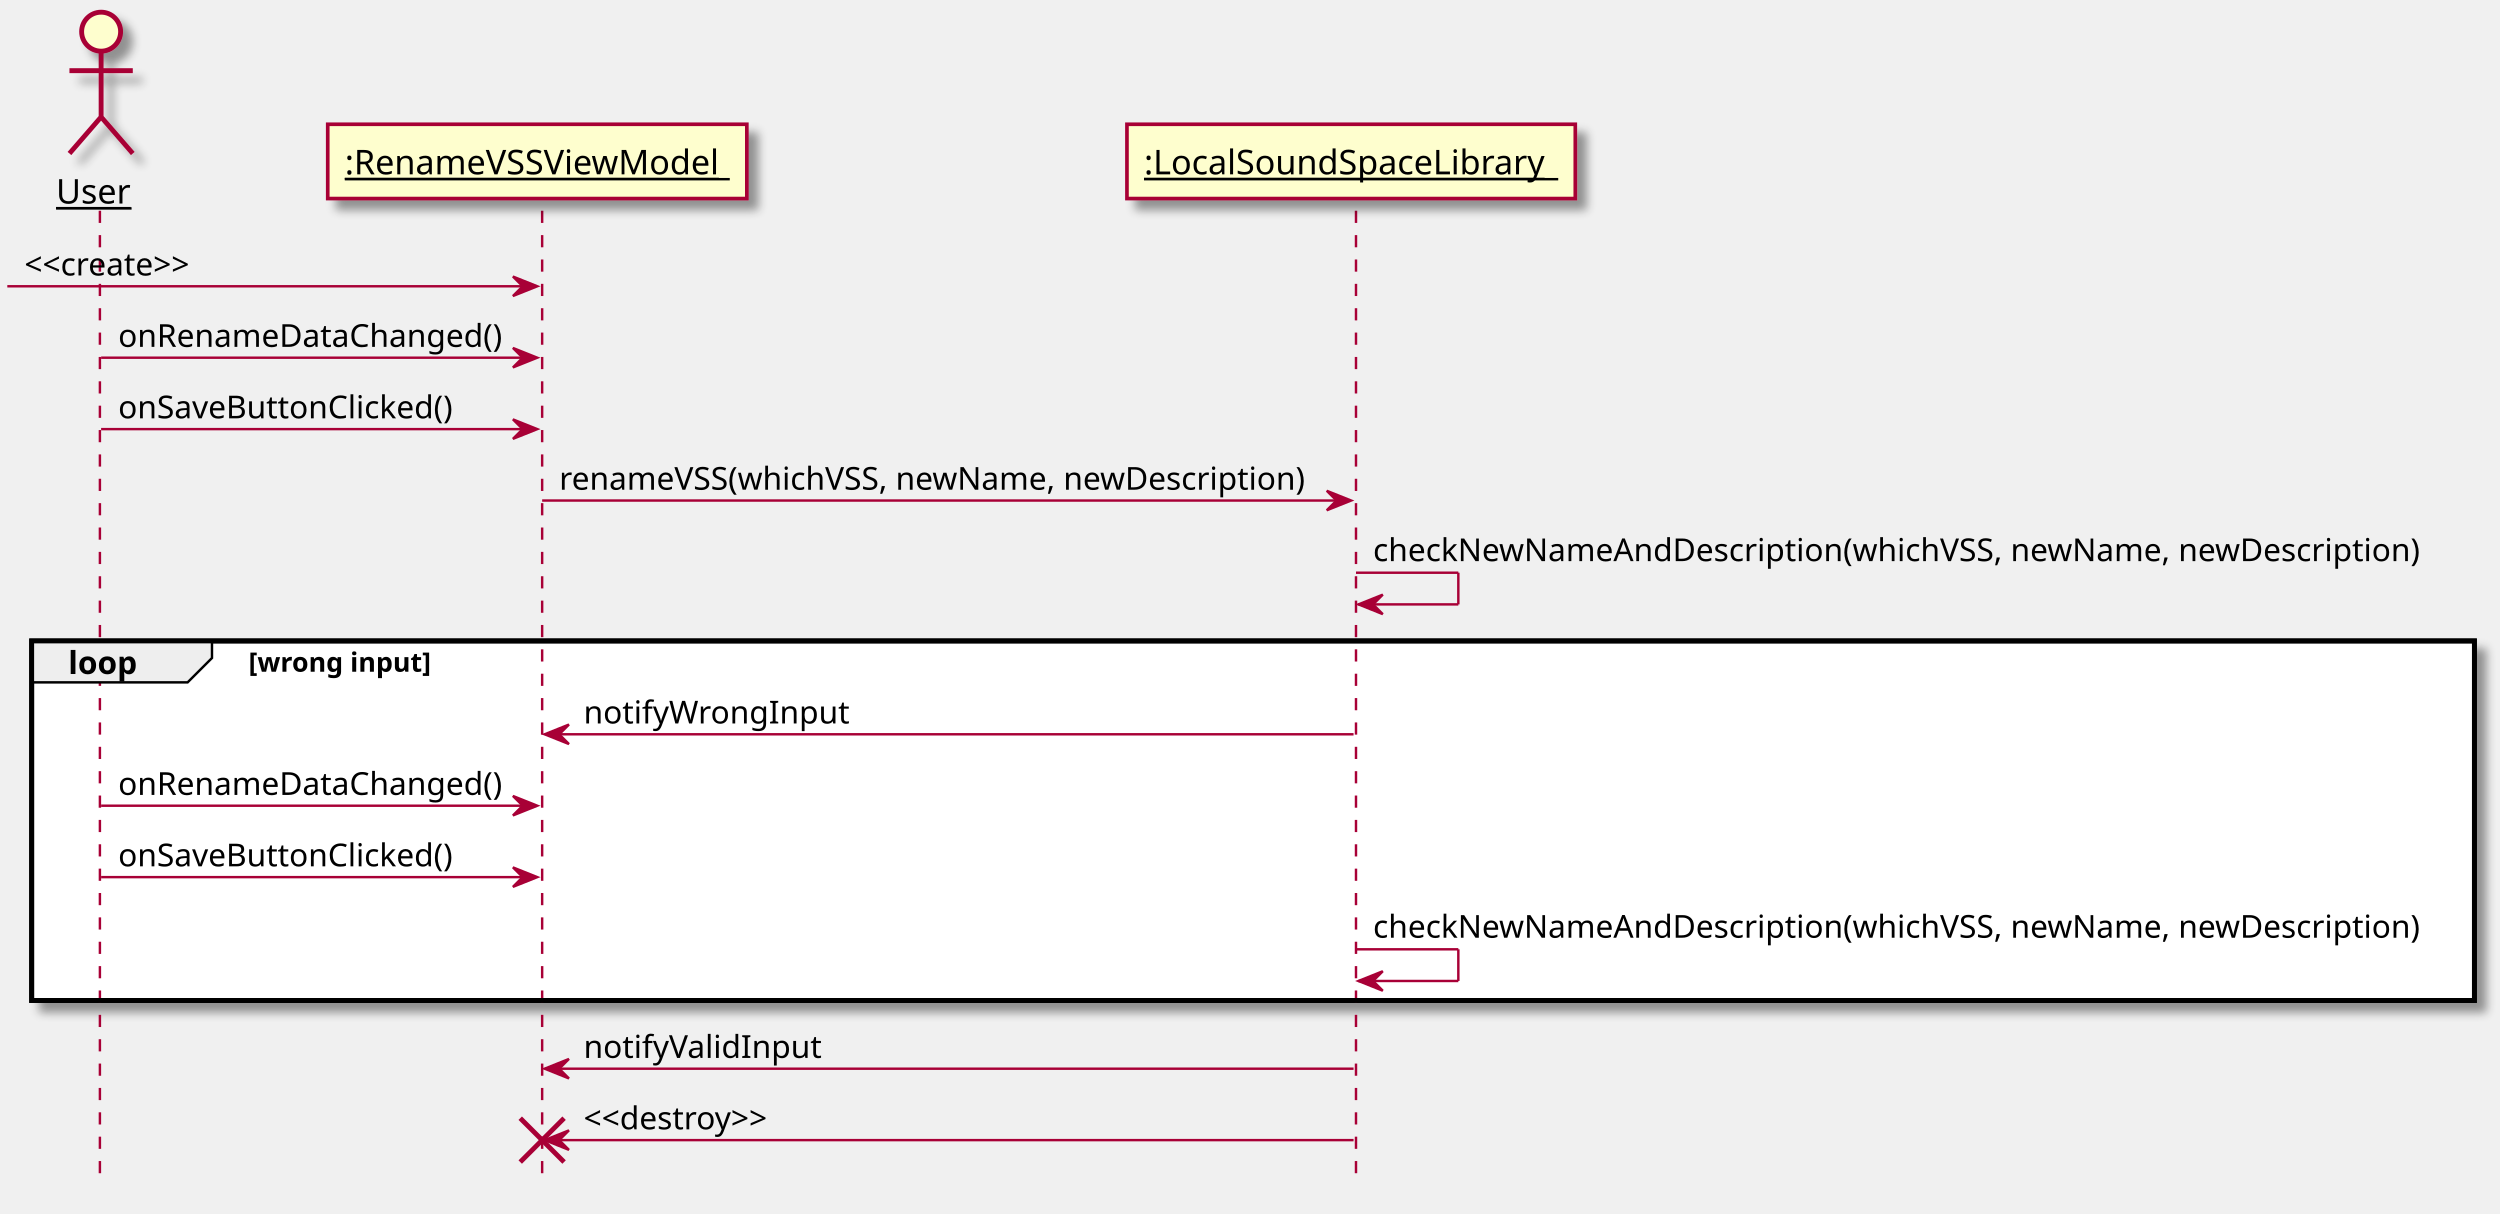
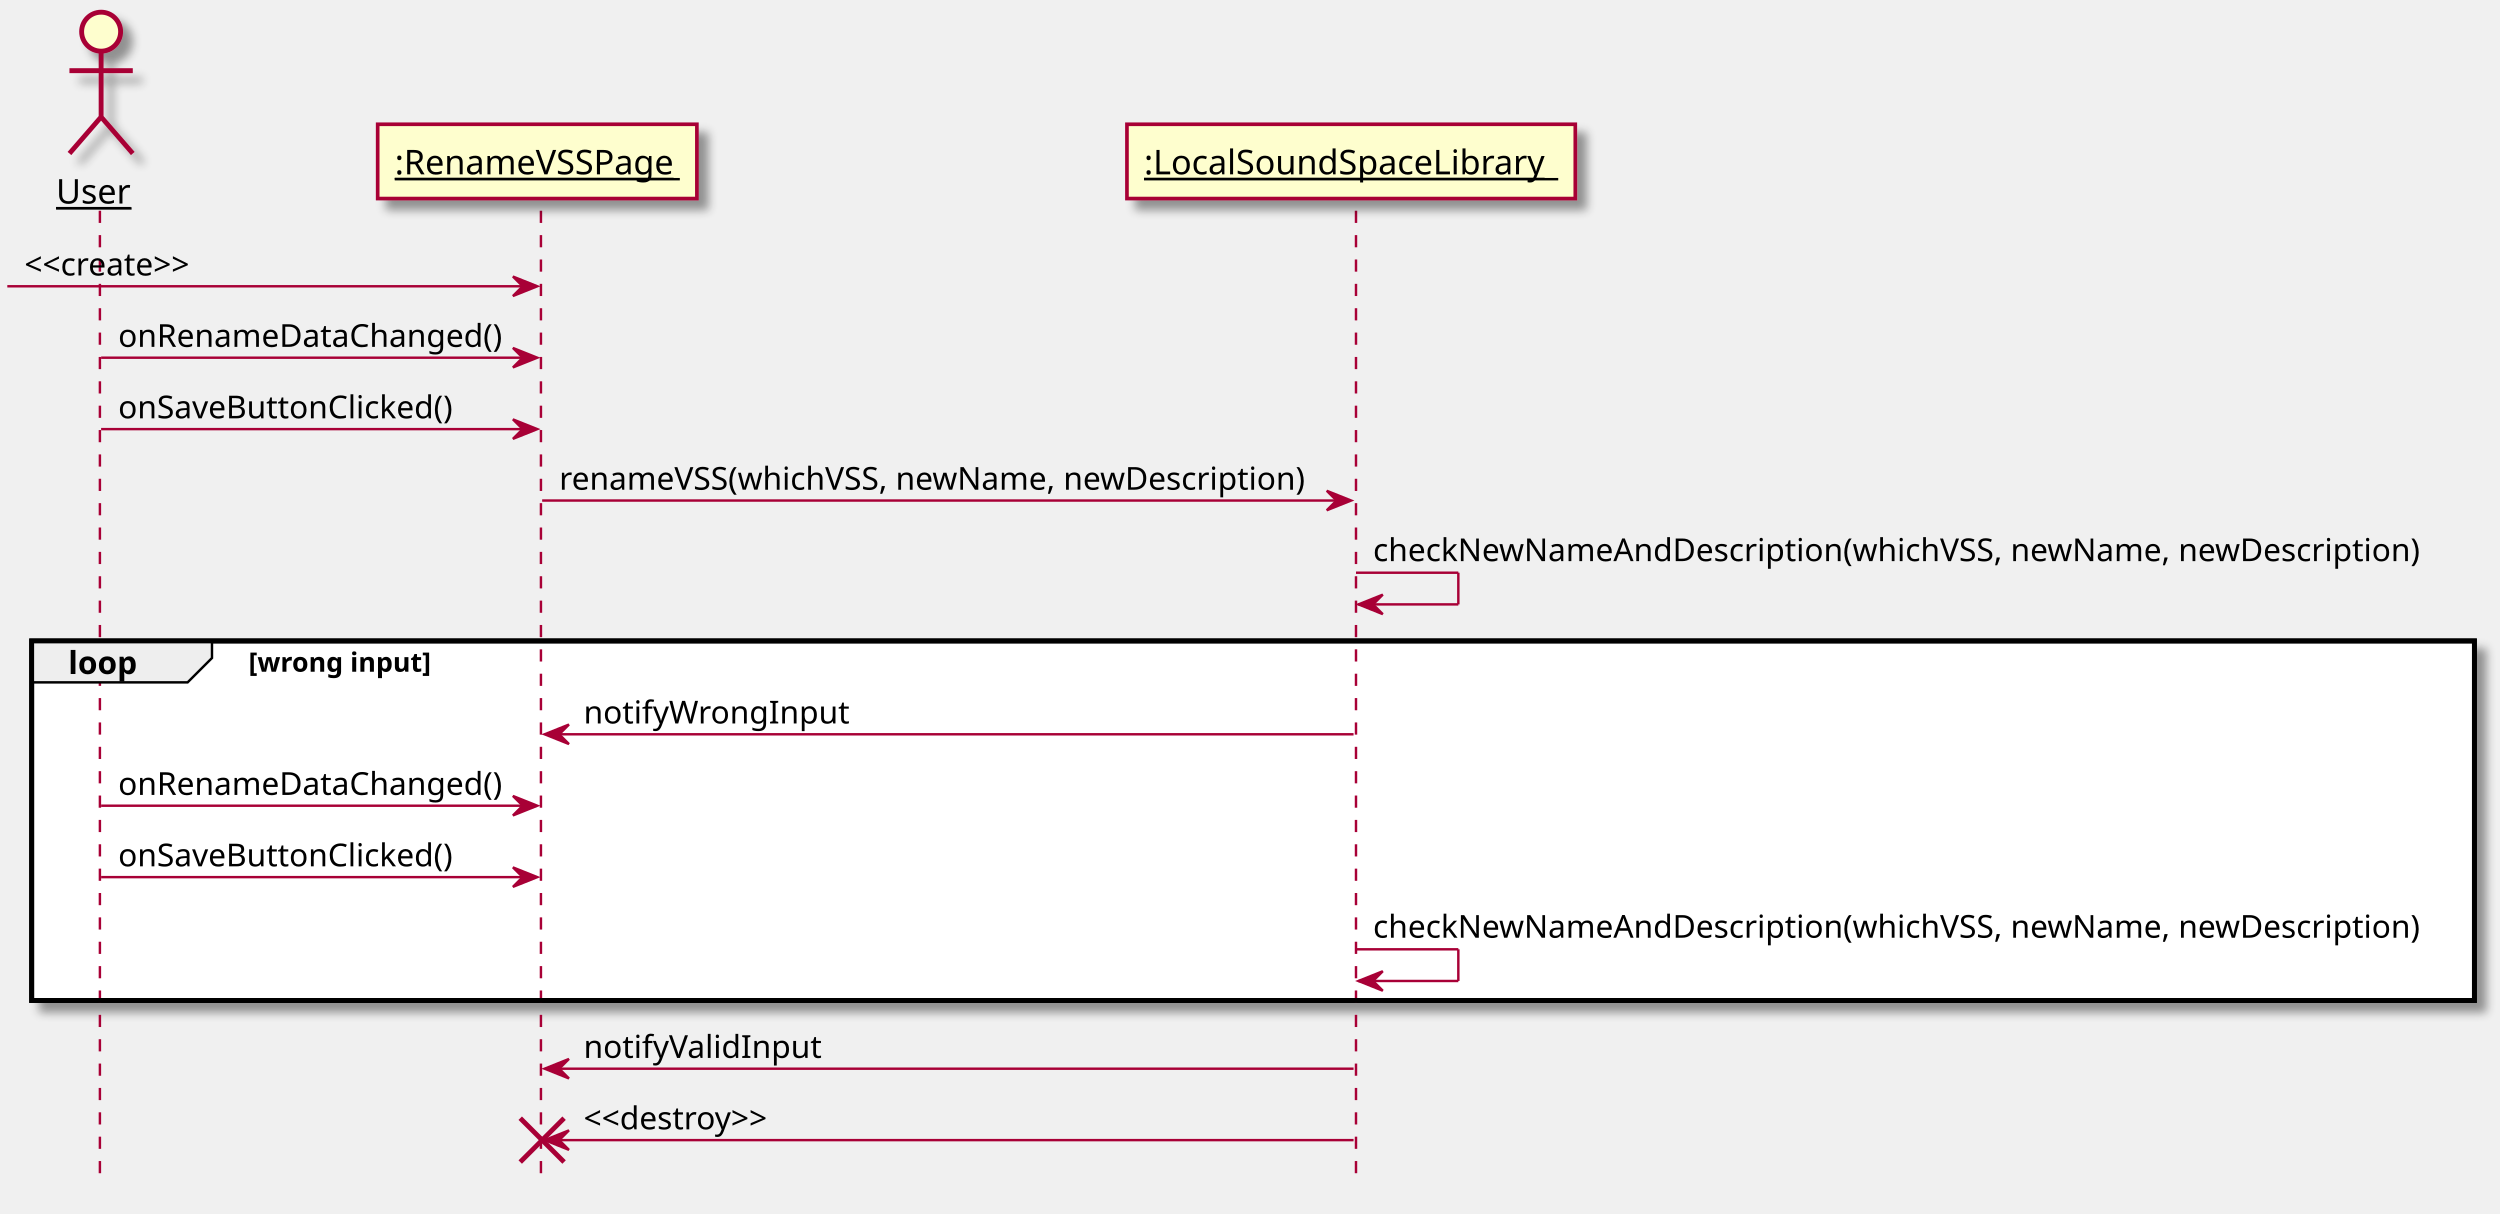
<svg xmlns="http://www.w3.org/2000/svg" contentScriptType="application/ecmascript" contentStyleType="text/css" height="498px" preserveAspectRatio="none" style="width:1026px;height:498px;" version="1.1" viewBox="0 0 1026 498" width="1026px" zoomAndPan="magnify">
  <defs>
-     <filter height="300%" id="f1imrzvwed49b5" width="300%" x="-1" y="-1">
+     <filter height="300%" id="f54m0brxl5x76" width="300%" x="-1" y="-1">
      <feGaussianBlur result="blurOut" stdDeviation="2.0" />
      <feColorMatrix in="blurOut" result="blurOut2" type="matrix" values="0 0 0 0 0 0 0 0 0 0 0 0 0 0 0 0 0 0 .4 0" />
      <feOffset dx="4.0" dy="4.0" in="blurOut2" result="blurOut3" />
      <feBlend in="SourceGraphic" in2="blurOut3" mode="normal" />
    </filter>
  </defs>
  <g>
-     <rect fill="#FFFFFF" filter="url(#f1imrzvwed49b5)" height="147.553" style="stroke: #000000; stroke-width: 2.0;" width="1002.5" x="13" y="263.041" />
+     <rect fill="#FFFFFF" filter="url(#f54m0brxl5x76)" height="147.553" style="stroke: #000000; stroke-width: 2.0;" width="1002.5" x="13" y="263.041" />
    <line style="stroke: #A80036; stroke-width: 1.0; stroke-dasharray: 5.0,5.0;" x1="41" x2="41" y1="86.488" y2="486.215" />
-     <line style="stroke: #A80036; stroke-width: 1.0; stroke-dasharray: 5.0,5.0;" x1="222.5" x2="222.5" y1="86.488" y2="486.215" />
+     <line style="stroke: #A80036; stroke-width: 1.0; stroke-dasharray: 5.0,5.0;" x1="222" x2="222" y1="86.488" y2="486.215" />
    <line style="stroke: #A80036; stroke-width: 1.0; stroke-dasharray: 5.0,5.0;" x1="556.5" x2="556.5" y1="86.488" y2="486.215" />
    <text fill="#000000" font-family="sans-serif" font-size="14" lengthAdjust="spacingAndGlyphs" text-decoration="underline" textLength="31" x="23" y="83.535">User</text>
    <line style="stroke: #000000; stroke-width: 1.0;" x1="23" x2="54" y1="85.535" y2="85.535" />
-     <ellipse cx="41.5" cy="13" fill="#FEFECE" filter="url(#f1imrzvwed49b5)" rx="8" ry="8" style="stroke: #A80036; stroke-width: 2.0;" />
-     <path d="M41.5,21 L41.5,48 M28.5,29 L54.5,29 M41.5,48 L28.5,63 M41.5,48 L54.5,63 " fill="none" filter="url(#f1imrzvwed49b5)" style="stroke: #A80036; stroke-width: 2.0;" />
-     <rect fill="#FEFECE" filter="url(#f1imrzvwed49b5)" height="30.488" style="stroke: #A80036; stroke-width: 1.5;" width="172" x="134.5" y="51" />
-     <text fill="#000000" font-family="sans-serif" font-size="14" lengthAdjust="spacingAndGlyphs" text-decoration="underline" textLength="158" x="141.5" y="71.535">:RenameVSSViewModel</text>
-     <line style="stroke: #000000; stroke-width: 1.0;" x1="141.5" x2="299.5" y1="73.535" y2="73.535" />
-     <rect fill="#FEFECE" filter="url(#f1imrzvwed49b5)" height="30.488" style="stroke: #A80036; stroke-width: 1.5;" width="184" x="462.5" y="51" />
+     <ellipse cx="41.5" cy="13" fill="#FEFECE" filter="url(#f54m0brxl5x76)" rx="8" ry="8" style="stroke: #A80036; stroke-width: 2.0;" />
+     <path d="M41.5,21 L41.5,48 M28.5,29 L54.5,29 M41.5,48 L28.5,63 M41.5,48 L54.5,63 " fill="none" filter="url(#f54m0brxl5x76)" style="stroke: #A80036; stroke-width: 2.0;" />
+     <rect fill="#FEFECE" filter="url(#f54m0brxl5x76)" height="30.488" style="stroke: #A80036; stroke-width: 1.5;" width="131" x="155" y="51" />
+     <text fill="#000000" font-family="sans-serif" font-size="14" lengthAdjust="spacingAndGlyphs" text-decoration="underline" textLength="117" x="162" y="71.535">:RenameVSSPage</text>
+     <line style="stroke: #000000; stroke-width: 1.0;" x1="162" x2="279" y1="73.535" y2="73.535" />
+     <rect fill="#FEFECE" filter="url(#f54m0brxl5x76)" height="30.488" style="stroke: #A80036; stroke-width: 1.5;" width="184" x="462.5" y="51" />
    <text fill="#000000" font-family="sans-serif" font-size="14" lengthAdjust="spacingAndGlyphs" text-decoration="underline" textLength="170" x="469.5" y="71.535">:LocalSoundSpaceLibrary</text>
    <line style="stroke: #000000; stroke-width: 1.0;" x1="469.5" x2="639.5" y1="73.535" y2="73.535" />
    <polygon fill="#A80036" points="210.5,113.488,220.5,117.488,210.5,121.488,214.5,117.488" style="stroke: #A80036; stroke-width: 1.0;" />
    <line style="stroke: #A80036; stroke-width: 1.0;" x1="3" x2="216.5" y1="117.488" y2="117.488" />
    <text fill="#000000" font-family="sans-serif" font-size="13" lengthAdjust="spacingAndGlyphs" textLength="78" x="10" y="113.057">&lt;&lt;create&gt;&gt;</text>
    <polygon fill="#A80036" points="210.5,142.799,220.5,146.799,210.5,150.799,214.5,146.799" style="stroke: #A80036; stroke-width: 1.0;" />
    <line style="stroke: #A80036; stroke-width: 1.0;" x1="41.5" x2="216.5" y1="146.799" y2="146.799" />
    <text fill="#000000" font-family="sans-serif" font-size="13" lengthAdjust="spacingAndGlyphs" textLength="157" x="48.5" y="142.367">onRenameDataChanged()</text>
    <polygon fill="#A80036" points="210.5,172.109,220.5,176.109,210.5,180.109,214.5,176.109" style="stroke: #A80036; stroke-width: 1.0;" />
    <line style="stroke: #A80036; stroke-width: 1.0;" x1="41.5" x2="216.5" y1="176.109" y2="176.109" />
    <text fill="#000000" font-family="sans-serif" font-size="13" lengthAdjust="spacingAndGlyphs" textLength="140" x="48.5" y="171.678">onSaveButtonClicked()</text>
    <polygon fill="#A80036" points="544.5,201.42,554.5,205.42,544.5,209.42,548.5,205.42" style="stroke: #A80036; stroke-width: 1.0;" />
    <line style="stroke: #A80036; stroke-width: 1.0;" x1="222.5" x2="550.5" y1="205.42" y2="205.42" />
    <text fill="#000000" font-family="sans-serif" font-size="13" lengthAdjust="spacingAndGlyphs" textLength="310" x="229.5" y="200.988">renameVSS(whichVSS, newName, newDescription)</text>
    <line style="stroke: #A80036; stroke-width: 1.0;" x1="556.5" x2="598.5" y1="235.041" y2="235.041" />
    <line style="stroke: #A80036; stroke-width: 1.0;" x1="598.5" x2="598.5" y1="235.041" y2="248.041" />
    <line style="stroke: #A80036; stroke-width: 1.0;" x1="557.5" x2="598.5" y1="248.041" y2="248.041" />
    <polygon fill="#A80036" points="567.5,244.041,557.5,248.041,567.5,252.041,563.5,248.041" style="stroke: #A80036; stroke-width: 1.0;" />
    <text fill="#000000" font-family="sans-serif" font-size="13" lengthAdjust="spacingAndGlyphs" textLength="440" x="563.5" y="230.299">checkNewNameAndDescription(whichVSS, newName, newDescription)</text>
    <path d="M13,263.041 L87,263.041 L87,270.041 L77,280.041 L13,280.041 L13,263.041 " fill="#EEEEEE" style="stroke: #000000; stroke-width: 1.0;" />
    <rect fill="none" height="147.553" style="stroke: #000000; stroke-width: 2.0;" width="1002.5" x="13" y="263.041" />
    <text fill="#000000" font-family="sans-serif" font-size="13" font-weight="bold" lengthAdjust="spacingAndGlyphs" textLength="29" x="28" y="276.609">loop</text>
    <text fill="#000000" font-family="sans-serif" font-size="11" font-weight="bold" lengthAdjust="spacingAndGlyphs" textLength="76" x="102" y="275.676">[wrong input]</text>
    <polygon fill="#A80036" points="233.5,297.352,223.5,301.352,233.5,305.352,229.5,301.352" style="stroke: #A80036; stroke-width: 1.0;" />
    <line style="stroke: #A80036; stroke-width: 1.0;" x1="227.5" x2="555.5" y1="301.352" y2="301.352" />
    <text fill="#000000" font-family="sans-serif" font-size="13" lengthAdjust="spacingAndGlyphs" textLength="110" x="239.5" y="296.92">notifyWrongInput</text>
    <polygon fill="#A80036" points="210.5,326.662,220.5,330.662,210.5,334.662,214.5,330.662" style="stroke: #A80036; stroke-width: 1.0;" />
    <line style="stroke: #A80036; stroke-width: 1.0;" x1="41.5" x2="216.5" y1="330.662" y2="330.662" />
    <text fill="#000000" font-family="sans-serif" font-size="13" lengthAdjust="spacingAndGlyphs" textLength="157" x="48.5" y="326.231">onRenameDataChanged()</text>
    <polygon fill="#A80036" points="210.5,355.973,220.5,359.973,210.5,363.973,214.5,359.973" style="stroke: #A80036; stroke-width: 1.0;" />
    <line style="stroke: #A80036; stroke-width: 1.0;" x1="41.5" x2="216.5" y1="359.973" y2="359.973" />
    <text fill="#000000" font-family="sans-serif" font-size="13" lengthAdjust="spacingAndGlyphs" textLength="140" x="48.5" y="355.541">onSaveButtonClicked()</text>
    <line style="stroke: #A80036; stroke-width: 1.0;" x1="556.5" x2="598.5" y1="389.594" y2="389.594" />
    <line style="stroke: #A80036; stroke-width: 1.0;" x1="598.5" x2="598.5" y1="389.594" y2="402.594" />
    <line style="stroke: #A80036; stroke-width: 1.0;" x1="557.5" x2="598.5" y1="402.594" y2="402.594" />
    <polygon fill="#A80036" points="567.5,398.594,557.5,402.594,567.5,406.594,563.5,402.594" style="stroke: #A80036; stroke-width: 1.0;" />
    <text fill="#000000" font-family="sans-serif" font-size="13" lengthAdjust="spacingAndGlyphs" textLength="440" x="563.5" y="384.852">checkNewNameAndDescription(whichVSS, newName, newDescription)</text>
    <polygon fill="#A80036" points="233.5,434.594,223.5,438.594,233.5,442.594,229.5,438.594" style="stroke: #A80036; stroke-width: 1.0;" />
    <line style="stroke: #A80036; stroke-width: 1.0;" x1="227.5" x2="555.5" y1="438.594" y2="438.594" />
    <text fill="#000000" font-family="sans-serif" font-size="13" lengthAdjust="spacingAndGlyphs" textLength="101" x="239.5" y="434.162">notifyValidInput</text>
    <polygon fill="#A80036" points="233.5,463.904,223.5,467.904,233.5,471.904,229.5,467.904" style="stroke: #A80036; stroke-width: 1.0;" />
    <line style="stroke: #A80036; stroke-width: 1.0;" x1="227.5" x2="555.5" y1="467.904" y2="467.904" />
    <text fill="#000000" font-family="sans-serif" font-size="13" lengthAdjust="spacingAndGlyphs" textLength="87" x="239.5" y="463.473">&lt;&lt;destroy&gt;&gt;</text>
    <line style="stroke: #A80036; stroke-width: 2.0;" x1="213.5" x2="231.5" y1="458.904" y2="476.904" />
    <line style="stroke: #A80036; stroke-width: 2.0;" x1="213.5" x2="231.5" y1="476.904" y2="458.904" />
  </g>
</svg>
